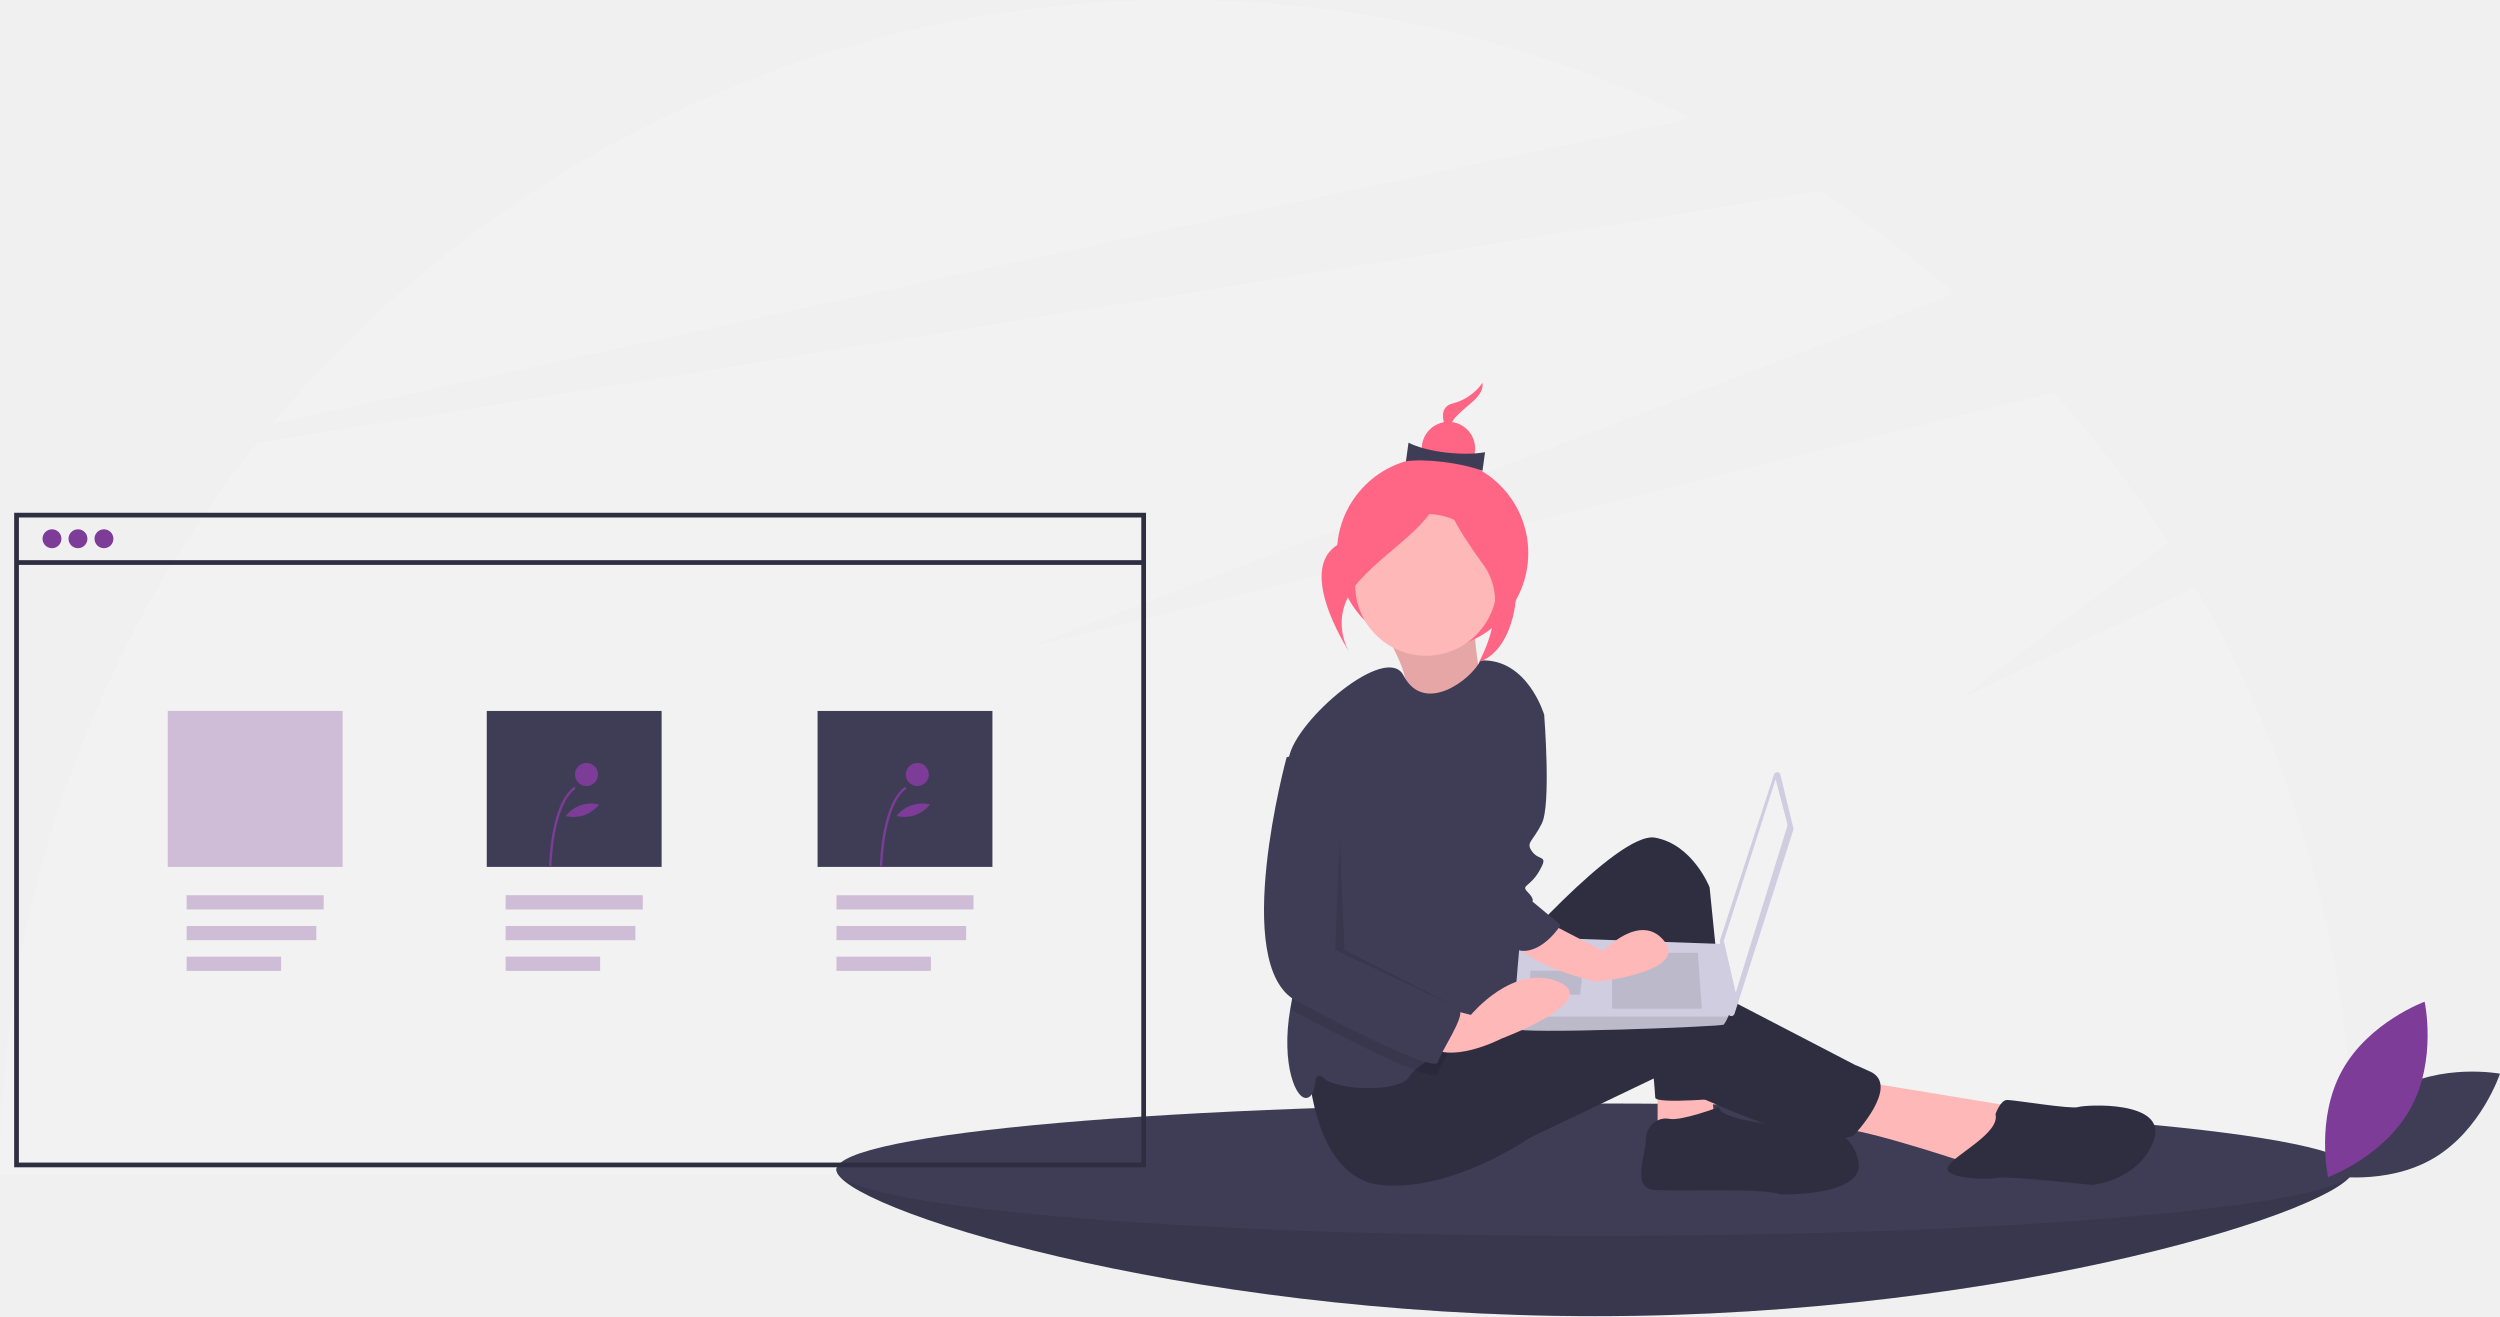
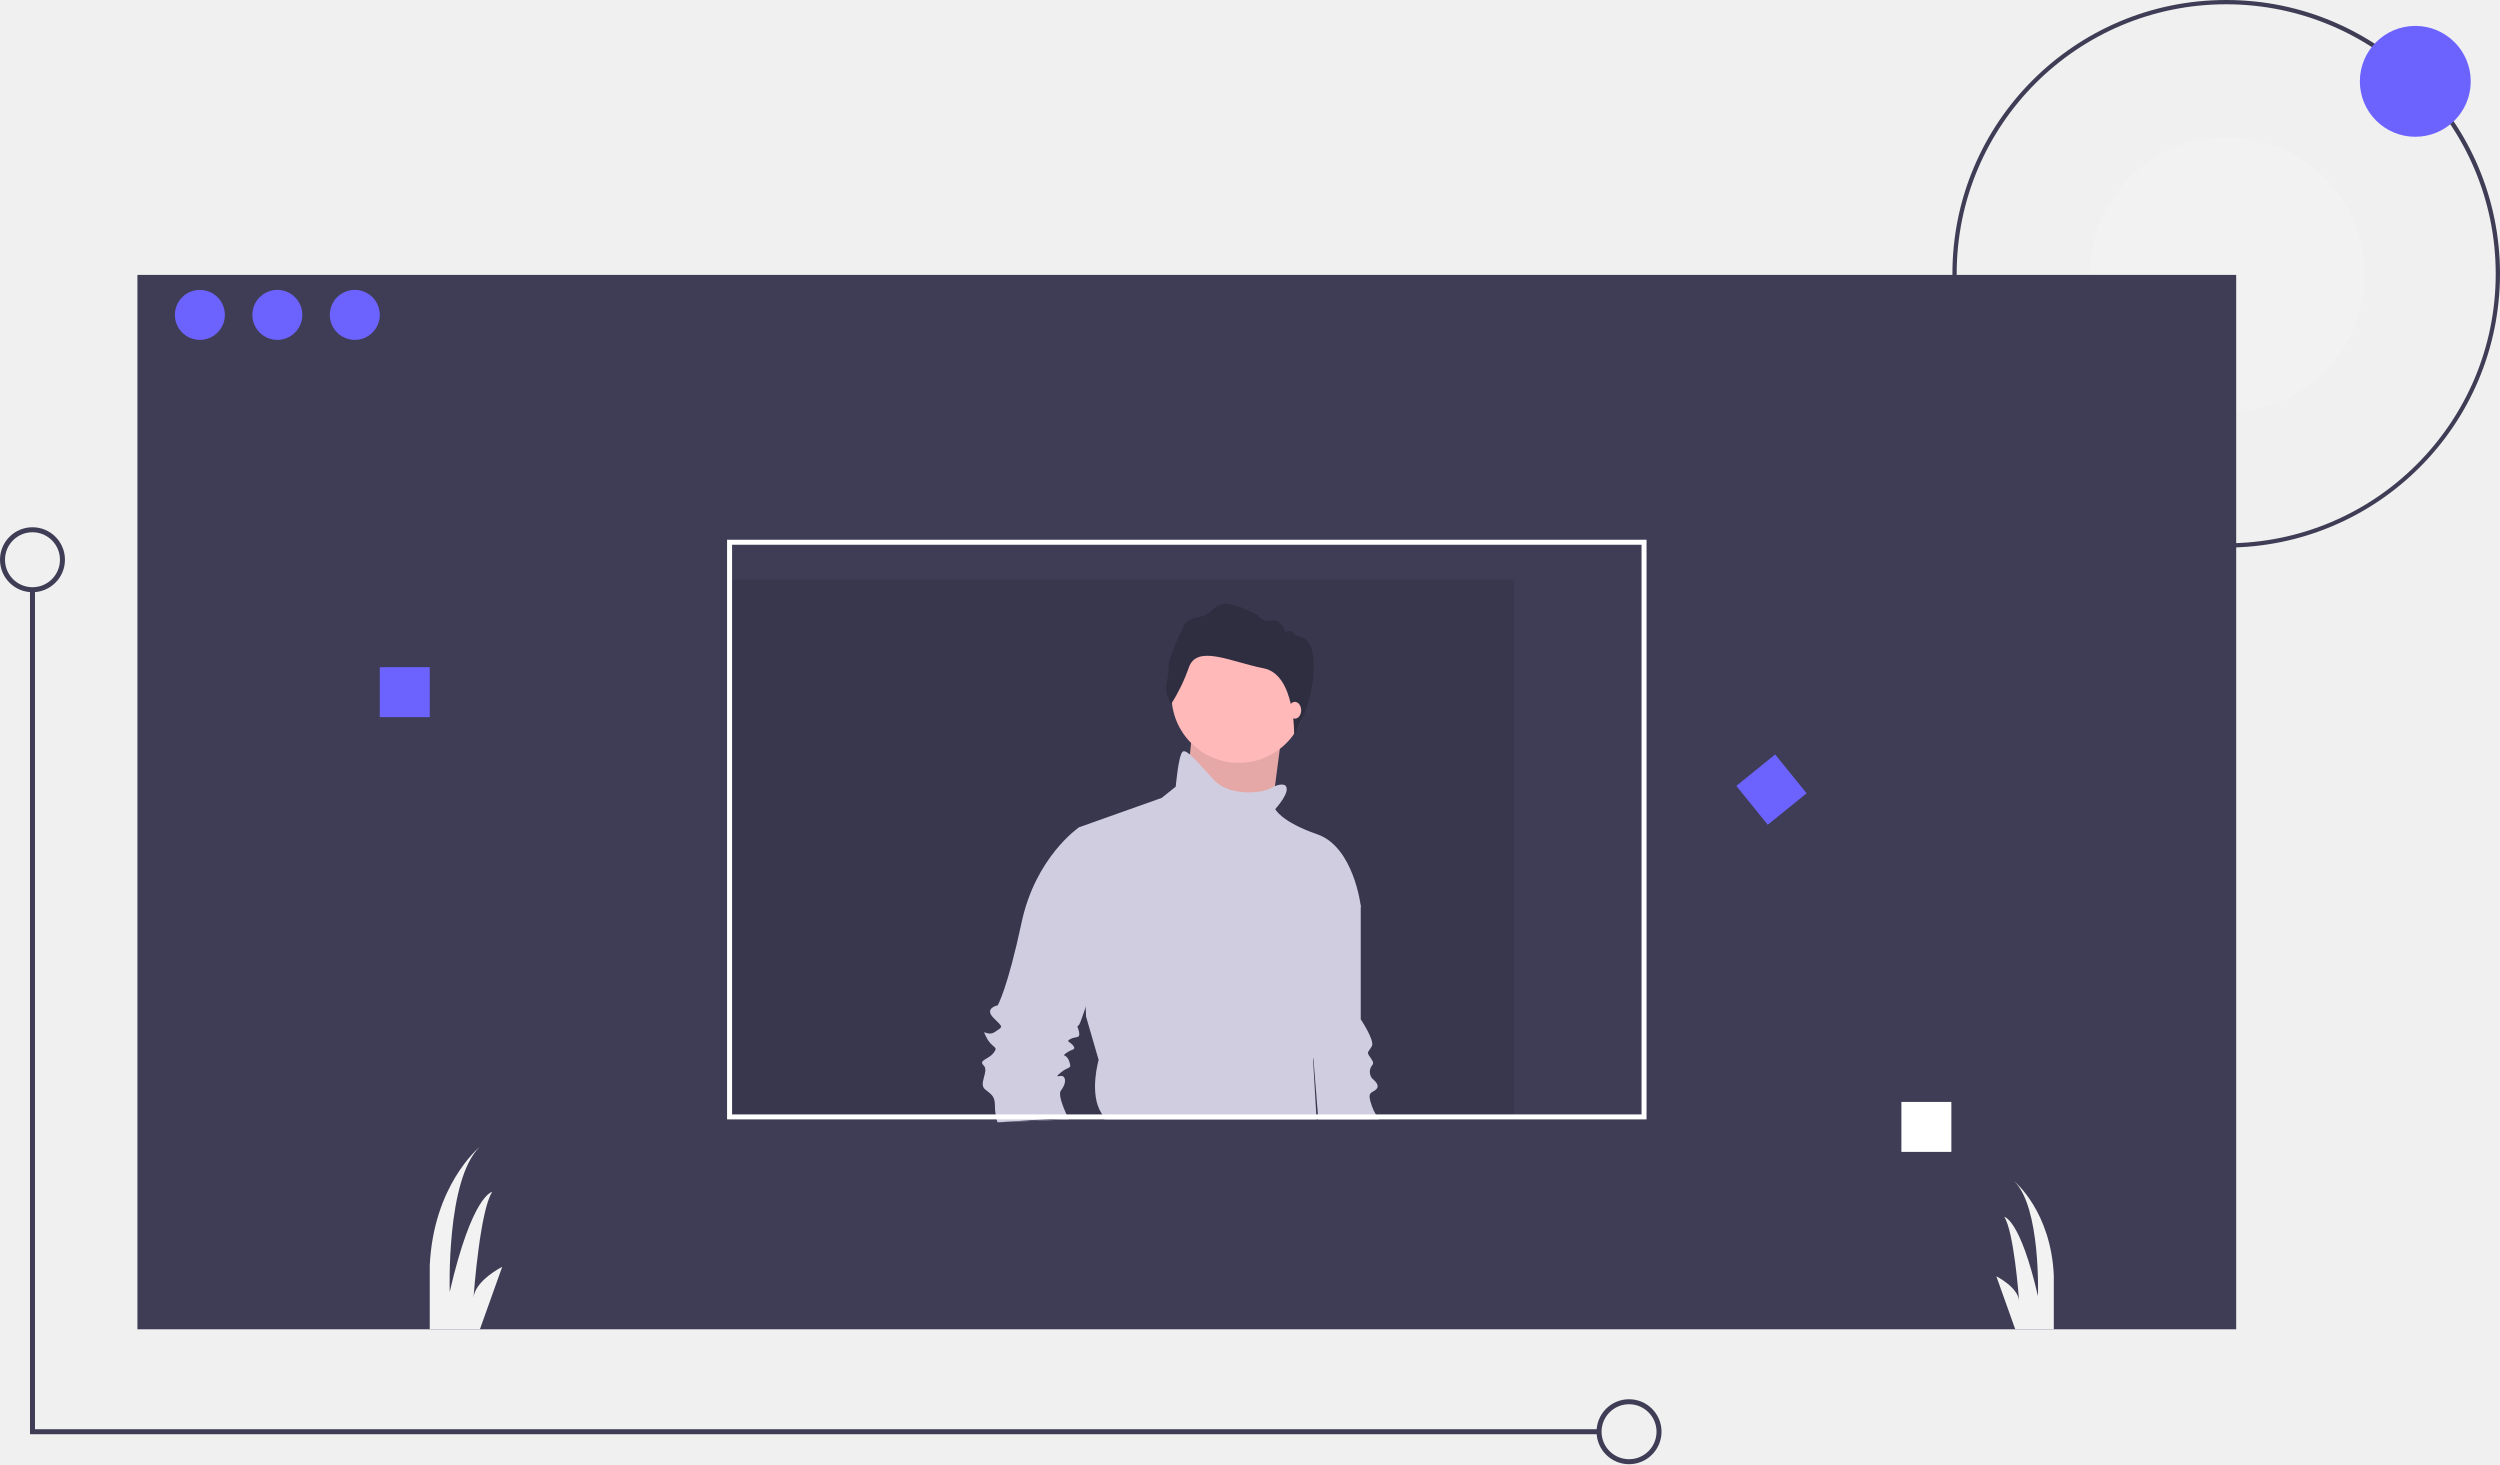
- <svg xmlns="http://www.w3.org/2000/svg" id="e8c09660-db65-4061-a2dc-920e909a0453" data-name="Layer 1" width="1057.994" height="557" viewBox="0 0 1057.994 557">
-   <path d="M1000.122,420.112,899.997,467.5l88.615-66.262a500.056,500.056,0,0,0-48.384-63.668L505.997,445.5,898.23,295.876a499.981,499.981,0,0,0-56.958-43.414L179.606,359.039A495.88,495.88,0,0,0,71.003,668.5h995.987A495.613,495.613,0,0,0,1000.122,420.112Z" transform="translate(-71.00317 -171.5)" fill="#f2f2f2" />
-   <path d="M787.12,221.695A495.972,495.972,0,0,0,568.997,171.5c-153.83,0-291.361,69.753-382.71,179.349C342.713,316.574,615.064,257.243,787.12,221.695Z" transform="translate(-71.00317 -171.5)" fill="#f2f2f2" />
-   <path d="M1066.997,666.5c0,15.464-143.717,62-321,62s-321-46.536-321-62,143.717,6,321,6S1066.997,651.036,1066.997,666.5Z" transform="translate(-71.00317 -171.5)" fill="#3f3d56" />
-   <path d="M1066.997,666.5c0,15.464-143.717,62-321,62s-321-46.536-321-62,143.717,6,321,6S1066.997,651.036,1066.997,666.5Z" transform="translate(-71.00317 -171.5)" opacity="0.1" />
-   <ellipse cx="674.994" cy="495" rx="321" ry="28" fill="#3f3d56" />
-   <path d="M656.644,438.626s12.911,20.477,8.3,26.021,34.593,5.683,34.593,5.683-5.889-29.788-4.156-36.643Z" transform="translate(-71.00317 -171.5)" fill="#ffb8b8" />
-   <path d="M656.644,438.626s12.911,20.477,8.3,26.021,34.593,5.683,34.593,5.683-5.889-29.788-4.156-36.643Z" transform="translate(-71.00317 -171.5)" opacity="0.1" />
-   <circle cx="606.274" cy="234.063" r="40.484" fill="#ff6584" />
-   <polygon points="701.494 453.5 701.494 477.5 725.494 472.5 723.494 455.5 701.494 453.5" fill="#ffb8b8" />
-   <path d="M857.497,629l67,11-17,25s-47-16-59-16S857.497,629,857.497,629Z" transform="translate(-71.00317 -171.5)" fill="#ffb8b8" />
-   <path d="M705.497,581s50-58,66-55,23,21,23,21l9,89s-32,3-32,0-6-67-6-67-47,104-72,35Z" transform="translate(-71.00317 -171.5)" fill="#2f2e41" />
-   <path d="M624.497,620s1,50,31,53,63-20,63-20l54-25.87s64,33.87,83,24.87c0,0,20-21,7-27s-1,0-1,0l-77-40s-15-4-41,7-61,16-61,16Z" transform="translate(-71.00317 -171.5)" fill="#2f2e41" />
-   <circle cx="603.494" cy="247.5" r="30" fill="#ffb8b8" />
-   <path d="M717.497,503l-2,42s1,55-8,59c-4.55,2.02-13.69,6.08-22.14,10.52-6.34,3.32-12.29,6.84-15.61,9.87a11.194,11.194,0,0,0-2.25,2.61c-4,7-30,6-36,1s-2,6-7,8c-4.84,1.94-11.55-13.92-7.44-37.6.13-.79.28-1.59.44-2.4,4.59-22.95-2.62-77.92-1.51-99.16a37.369,37.369,0,0,1,.51-4.84c3-16,41.28-48.56,48.44-34.69,8.82,17.12,29.08,1.48,32.56-6.31,20-1,27,23,27,23Z" transform="translate(-71.00317 -171.5)" fill="#3f3d56" />
-   <path d="M798.497,640s-16,6-21,5-10,3-10,9-6,20,3,21,46-1,54,2c0,0,36,1,33-14s-18-14-18-14S798.497,647,798.497,640Z" transform="translate(-71.00317 -171.5)" fill="#2f2e41" />
-   <path d="M915.497,643s2-6,5-6,27,4,30,3,38-3,32,14-26,19-26,19-36-4-41-3-23,0-20-5S917.497,651,915.497,643Z" transform="translate(-71.00317 -171.5)" fill="#2f2e41" />
-   <path d="M824.471,499.363l5.486,22.63a1.414,1.414,0,0,1-.027.764l-24.886,77.77a1.413,1.413,0,0,1-2.751-.271l-3.443-30.296a1.414,1.414,0,0,1,.061-.598l22.843-70.104A1.413,1.413,0,0,1,824.471,499.363Z" transform="translate(-71.00317 -171.5)" fill="#d0cde1" />
-   <polygon points="751.45 329.775 756.515 349.191 734.565 420.104 729.5 398.155 751.45 329.775" fill="#f2f2f2" />
-   <path d="M711.862,606.8c.844,2.533,87.797-.844,88.641-1.688a18.324,18.324,0,0,0,1.857-3.377c.794-1.688,1.52-3.377,1.52-3.377l-3.377-27.335-86.109-3.056s-2.153,23.165-2.592,33.768A25.331,25.331,0,0,0,711.862,606.8Z" transform="translate(-71.00317 -171.5)" fill="#d0cde1" />
-   <polygon points="718.526 403.22 720.214 426.858 682.225 426.858 682.225 403.22 718.526 403.22" opacity="0.1" />
-   <polygon points="669.562 410.818 669.789 410.773 668.718 420.949 647.612 420.949 647.612 410.818 669.562 410.818" opacity="0.1" />
-   <path d="M711.862,606.8c.844,2.533,87.797-.844,88.641-1.688a18.324,18.324,0,0,0,1.857-3.377H711.803A25.331,25.331,0,0,0,711.862,606.8Z" transform="translate(-71.00317 -171.5)" opacity="0.1" />
-   <path d="M698.409,333.5a22.13,22.13,0,0,1-12.769,8.778c-8.929,2.391-.073,15.809-.073,15.809s-3.22-4.879,1.425-10.046S699.112,339.34,698.409,333.5Z" transform="translate(-71.00317 -171.5)" fill="#ff6584" />
-   <circle cx="612.982" cy="189.806" r="11.283" fill="#ff6584" />
-   <path d="M698.39,370.762c-9.198-3.479-24.513-5.243-32.392-4.037l1.081-7.891c7.575,3.915,22.82,5.755,32.392,4.037Z" transform="translate(-71.00317 -171.5)" fill="#3f3d56" />
-   <path d="M680.592,373.587s-11.527,19.174-38.332,26.351-.219,47.458-.219,47.458-9.668-14.647,4.277-30.159S682.702,391.12,680.592,373.587Z" transform="translate(-71.00317 -171.5)" fill="#ff6584" />
-   <path d="M681.507,372.422s11.074,26.336,23.231,28.826,11.235,44.103-7.777,50.344c0,0,13.863-24.396,2.013-40.757S679.64,381.54,681.507,372.422Z" transform="translate(-71.00317 -171.5)" fill="#ff6584" />
-   <path d="M685.357,614.52c-2.47,4.67-5.37,9.52-5.86,11.48-.33,1.33-3.99.56-9.75-1.61-11.55-4.37-31.57-14.38-50.25-24.39a15.775,15.775,0,0,1-2.44-1.6c.13-.79.28-1.59.44-2.4,4.59-22.95-2.62-77.92-1.51-99.16l8.51-2.84,17,16v68s44,24,47,26C690.027,605.02,687.917,609.67,685.357,614.52Z" transform="translate(-71.00317 -171.5)" opacity="0.1" />
-   <path d="M722.497,560l27,14s16-17,26-4-29,17-29,17-34-8-35-19S722.497,560,722.497,560Z" transform="translate(-71.00317 -171.5)" fill="#ffb8b8" />
-   <path d="M677.497,597l16,4s18-22,37-14-24,24-24,24-23,12-32,2S677.497,597,677.497,597Z" transform="translate(-71.00317 -171.5)" fill="#ffb8b8" />
-   <path d="M712.497,465c1,1,12,9,12,9s3,38-1,46-7,8-4,12,7,1,3,8-8,6-5,9,2,4,2,4l12,10s-7.362,11.726-16.681,10.863S697.497,528,697.497,528Z" transform="translate(-71.00317 -171.5)" fill="#3f3d56" />
-   <path d="M624.497,489l-9,3s-24,88,4,103,59,30,60,26,12-20,9-22-47-26-47-26V505Z" transform="translate(-71.00317 -171.5)" fill="#3f3d56" />
-   <polygon points="566.994 354 564.994 402 617.994 427 568.994 402 566.994 354" opacity="0.1" />
-   <path d="M1084.097,633.143c-20.155,11.884-28.088,35.774-28.088,35.774s24.745,4.621,44.9-7.263,28.088-35.774,28.088-35.774S1104.252,621.259,1084.097,633.143Z" transform="translate(-71.00317 -171.5)" fill="#3f3d56" />
-   <path d="M1091.16,640.511c-11.287,20.496-34.933,29.128-34.933,29.128s-5.347-24.598,5.94-45.094,34.933-29.128,34.933-29.128S1102.446,620.016,1091.16,640.511Z" transform="translate(-71.00317 -171.5)" fill="#7d3c98" />
-   <circle cx="21.994" cy="228" r="4" fill="#7d3c98" />
-   <circle cx="32.994" cy="228" r="4" fill="#7d3c98" />
-   <circle cx="43.994" cy="228" r="4" fill="#7d3c98" />
-   <rect x="78.994" y="378.873" width="58" height="6" fill="#7d3c98" opacity="0.3" />
-   <rect x="78.994" y="391.873" width="54.865" height="6" fill="#7d3c98" opacity="0.3" />
-   <rect x="78.994" y="404.873" width="39.973" height="6" fill="#7d3c98" opacity="0.3" />
-   <g opacity="0.3">
-     <rect x="213.994" y="378.873" width="58" height="6" fill="#7d3c98" />
-     <rect x="213.994" y="391.873" width="54.865" height="6" fill="#7d3c98" />
-     <rect x="213.994" y="404.873" width="39.973" height="6" fill="#7d3c98" />
-     <rect x="213.994" y="378.873" width="58" height="6" fill="#7d3c98" opacity="0.3" />
-     <rect x="213.994" y="391.873" width="54.865" height="6" fill="#7d3c98" opacity="0.3" />
-     <rect x="213.994" y="404.873" width="39.973" height="6" fill="#7d3c98" opacity="0.3" />
-   </g>
-   <rect x="353.994" y="378.873" width="58" height="6" fill="#7d3c98" opacity="0.3" />
-   <rect x="353.994" y="391.873" width="54.865" height="6" fill="#7d3c98" opacity="0.3" />
-   <rect x="353.994" y="404.873" width="39.973" height="6" fill="#7d3c98" opacity="0.3" />
-   <rect x="70.994" y="300.873" width="74" height="66" fill="#7d3c98" opacity="0.3" />
-   <rect x="205.994" y="300.873" width="74" height="66" fill="#3f3d56" />
-   <rect x="345.994" y="300.873" width="74" height="66" fill="#3f3d56" />
-   <path d="M304.355,538.095l-.976-.019c.021-1.081.631-26.561,10.662-33.604l.561.799C304.976,512.03,304.36,537.835,304.355,538.095Z" transform="translate(-71.00317 -171.5)" fill="#7d3c98" />
-   <circle cx="248.2" cy="327.768" r="4.881" fill="#7d3c98" />
-   <path d="M318.216,516.504a15.198,15.198,0,0,1-7.841.339,13.85,13.85,0,0,1,14.24-4.884A15.198,15.198,0,0,1,318.216,516.504Z" transform="translate(-71.00317 -171.5)" fill="#7d3c98" />
-   <path d="M444.355,538.095l-.976-.019c.021-1.081.631-26.561,10.662-33.604l.561.799C444.976,512.03,444.36,537.835,444.355,538.095Z" transform="translate(-71.00317 -171.5)" fill="#7d3c98" />
-   <circle cx="388.2" cy="327.768" r="4.881" fill="#7d3c98" />
-   <path d="M458.216,516.504a15.198,15.198,0,0,1-7.841.339,13.85,13.85,0,0,1,14.24-4.884A15.198,15.198,0,0,1,458.216,516.504Z" transform="translate(-71.00317 -171.5)" fill="#7d3c98" />
-   <path d="M555.997,665.5h-479v-277h479Zm-477-2h475v-273h-475Z" transform="translate(-71.00317 -171.5)" fill="#2f2e41" />
-   <rect x="6.994" y="237.065" width="477" height="2" fill="#2f2e41" />
+ <svg xmlns="http://www.w3.org/2000/svg" id="e07c9319-842b-449a-9f57-029d5804b779" data-name="Layer 1" width="1168.75" height="684.517" viewBox="0 0 1168.75 684.517">
+   <path d="M1056.375,363.742a128,128,0,1,1,128-128A128.145,128.145,0,0,1,1056.375,363.742Zm0-254a126,126,0,1,0,126,126A126.143,126.143,0,0,0,1056.375,109.742Z" transform="translate(-15.625 -107.7417)" fill="#3f3d56" />
+   <circle cx="1041.179" cy="128.367" r="64.273" fill="#f2f2f2" />
+   <rect x="64.244" y="128.517" width="981.176" height="492.924" fill="#3f3d56" />
+   <rect x="339.908" y="271.021" width="367.941" height="252.303" opacity="0.1" />
+   <circle cx="1129.149" cy="38.028" r="25.917" fill="#6c63ff" />
+   <circle cx="93.445" cy="147.206" r="11.681" fill="#6c63ff" />
+   <circle cx="129.655" cy="147.206" r="11.681" fill="#6c63ff" />
+   <circle cx="165.866" cy="147.206" r="11.681" fill="#6c63ff" />
+   <rect x="177.546" y="311.903" width="23.361" height="23.361" fill="#6c63ff" />
+   <rect x="888.899" y="515.147" width="23.361" height="23.361" fill="#fff" />
+   <rect x="832.104" y="465.199" width="23.361" height="23.361" transform="translate(-127.7592 529.1579) rotate(-38.97687)" fill="#6c63ff" />
+   <polygon points="747.563 670.5 14.017 670.5 14.017 275.693 16.353 275.693 16.353 668.164 747.563 668.164 747.563 670.5" fill="#3f3d56" />
+   <path d="M777.205,792.258a15.185,15.185,0,1,1,15.185-15.185A15.202,15.202,0,0,1,777.205,792.258Zm0-28.034a12.849,12.849,0,1,0,12.849,12.849A12.863,12.863,0,0,0,777.205,764.225Z" transform="translate(-15.625 -107.7417)" fill="#3f3d56" />
+   <path d="M30.81,384.603a15.185,15.185,0,1,1,15.185-15.185A15.202,15.202,0,0,1,30.81,384.603Zm0-28.034a12.849,12.849,0,1,0,12.849,12.849A12.863,12.863,0,0,0,30.81,356.569Z" transform="translate(-15.625 -107.7417)" fill="#3f3d56" />
+   <path d="M250.407,699.981l-10.431,29.202H216.533V699.397c1.729-37.366,22.696-54.934,23.35-55.472-15.757,15.197-14.005,67.736-14.005,67.736,10.513-45.555,19.857-46.723,19.857-46.723-5.653,8.492-8.574,47.12-8.749,49.526C237.686,706.347,250.407,699.981,250.407,699.981Z" transform="translate(-15.625 -107.7417)" fill="#f2f2f2" />
+   <path d="M975.776,703.952v25.23H957.753l-8.842-24.775S958.991,709.454,959.552,715.89c-.14-1.986-2.453-32.542-6.938-39.27,0,0,7.417.923,15.757,37.051,0,0,1.378-41.665-11.108-53.719C957.788,660.383,974.41,674.307,975.776,703.952Z" transform="translate(-15.625 -107.7417)" fill="#f2f2f2" />
+   <path d="M660.34,631.06H631.93l-.19-2.33-2.07-25.97v-.01l-2.15-27,13.11-55.69,11.14,11.14V584.27s6.55,9.83,5.24,12.45-2.62,2.62-1.31,4.58c1.31,1.97,2.62,3.28,1.31,4.59a4.92,4.92,0,0,0,0,5.9c1.31,1.31,3.93,3.27,1.96,5.24-1.96,1.96-4.58.65-1.96,7.86a23.001,23.001,0,0,0,1.8,3.84A25.502,25.502,0,0,0,660.34,631.06Z" transform="translate(-15.625 -107.7417)" fill="#d0cde1" />
+   <polygon points="557.189 343.847 553.258 383.159 593.225 389.056 596.173 366.452 599.122 343.847 557.189 343.847" fill="#ffb9b9" />
+   <polygon points="557.189 343.847 553.258 383.159 593.225 389.056 596.173 366.452 599.122 343.847 557.189 343.847" opacity="0.1" />
+   <circle cx="579.138" cy="325.174" r="31.45" fill="#ffb9b9" />
+   <path d="M515.29,631.06c-.11-.23-.23-.47-.35-.73-.23-.49-.48-1.02-.75-1.6-1.74-3.88-3.87-9.4-2.64-11.05,1.97-2.62,2.62-5.24,1.31-6.55s-5.24,1.31-1.31-1.97c3.93-3.27,5.24-1.31,3.93-5.24s-3.93-1.96-1.31-3.93c2.62-1.96,4.59-1.31,3.28-3.27-1.31-1.97-3.93-1.97-1.31-3.28s4.59,0,3.93-3.28c-.66-3.27-1.31-1.96,0-3.27.34-.34,1.53-3.64,3.12-8.35,4.45-13.31,11.95-37.86,11.95-38.83,0-1.31-10.48-42.58-10.48-42.58l-4.59-2.63s-20.31,13.76-26.86,44.56c-6.56,30.79-11.14,38.66-11.14,38.66s-6.55,1.31-1.97,5.89c4.59,4.59,4.59,3.93.66,6.55s-6.55-2.62-3.93,2.62c2.62,5.25,5.89,3.94,3.27,7.21-2.62,3.28-7.2,3.28-4.58,5.9s-2.62,8.52.65,11.14c3.28,2.62,4.59,3.27,4.59,7.86a24.268,24.268,0,0,0,.31,3.84,19.597,19.597,0,0,0,.48,2.33c.15.61.3,1.07.4,1.36Z" transform="translate(-15.625 -107.7417)" fill="#d0cde1" />
+   <polygon points="499.665 523.318 502.335 523.318 502.475 522.388 499.315 522.588 487.825 523.318 466.325 524.678 499.665 523.318" fill="#3f3d56" />
+   <path d="M529.24,603.27l-5.89-20.31-.16-4.42-3.12-84.04,38.66-13.75L565.28,475.5s1.31-15.07,3.28-16.38c.71-.47,1.85.08,3.36,1.36,2.65,2.25,6.45,6.74,11.05,11.75,7.21,7.86,22.28,6.55,26.86,3.93a15.468,15.468,0,0,1,1.83-.91c3.29-1.36,4.72-.4,4.72-.4,3.28,2.62-4.58,11.14-4.58,11.14s2.62,5.89,19.65,11.79c17.04,5.9,20.32,33.42,20.32,33.42s-20.32,55.03-19.66,58.96c.56,3.37-1.76,10.59-2.44,12.59v.01c-.11.32-.18.51-.18.51l1.49,25.46.14,2.33H532.01a13.478,13.478,0,0,0-1.11-2.33c-.11-.18-.23-.37-.35-.56C524.66,618.99,529.24,603.27,529.24,603.27Z" transform="translate(-15.625 -107.7417)" fill="#d0cde1" />
+   <path d="M563.095,436.944s-3.266-4.899-2.01-10.174a30.837,30.837,0,0,0,.879-9.17s2.638-8.542,5.276-13.315,1.382-6.783,9.672-8.29,4.899-12.31,26.755-.628a6.41,6.41,0,0,0,6.657,2.512c4.522-.879,6.155,5.401,6.155,5.401s3.015-1.759,4.145.754,9.191-1.508,9.191,15.45-9.173,32.105-9.173,32.105.672-28.524-14.275-31.414-31.026-11.305-34.92-.502A82.35,82.35,0,0,1,563.095,436.944Z" transform="translate(-15.625 -107.7417)" fill="#2f2e41" />
+   <ellipse cx="605.346" cy="332.054" rx="2.948" ry="3.931" fill="#ffb9b9" />
+   <path d="M355.53,360.07V631.06H785.38V360.07ZM783.05,628.73H357.87V362.41H783.05Z" transform="translate(-15.625 -107.7417)" fill="#fff" />
</svg>
